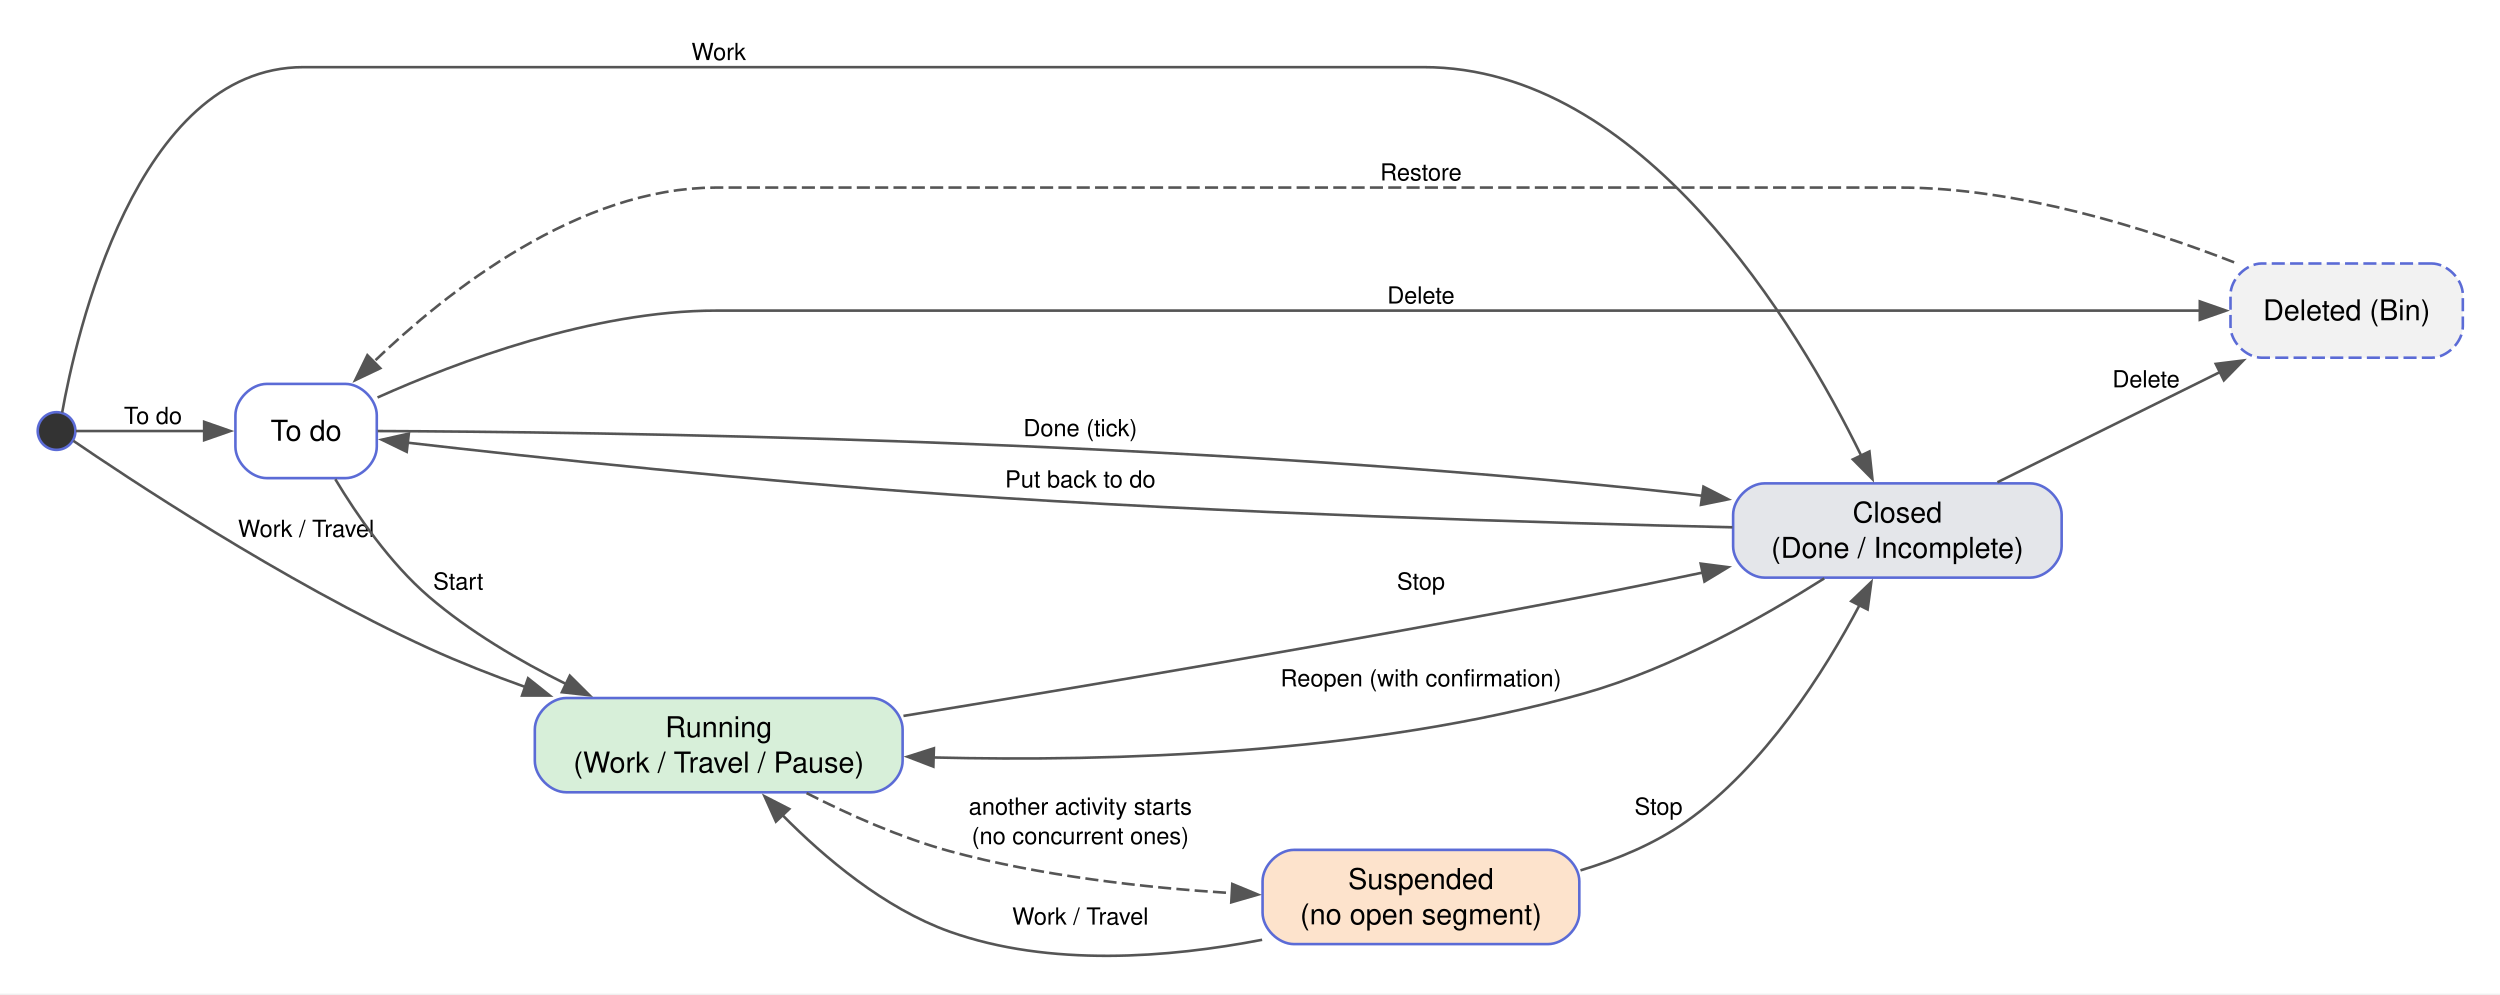
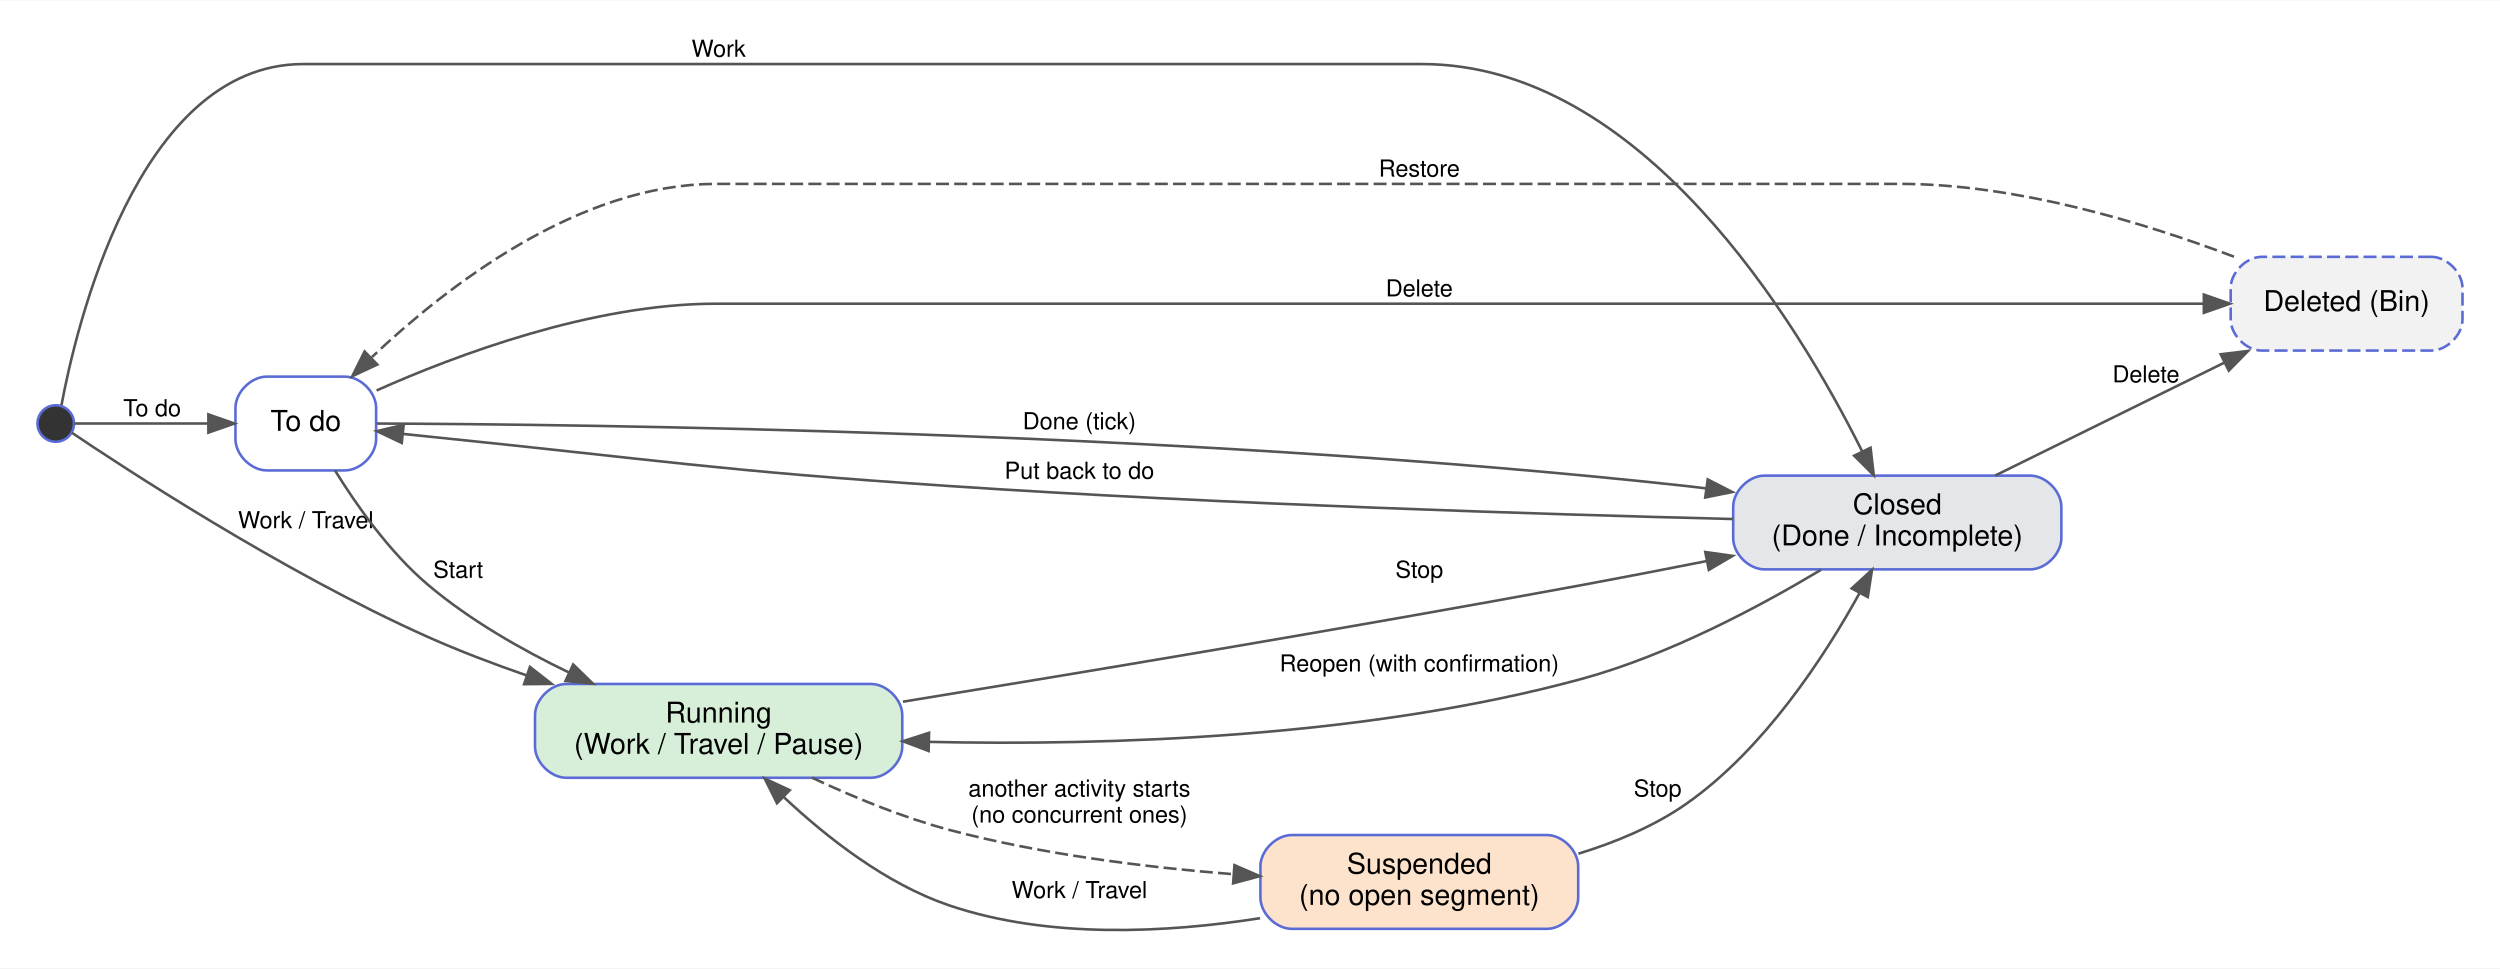
- <svg xmlns="http://www.w3.org/2000/svg" width="955pt" height="380pt" viewBox="0.00 0.00 955.00 380.00">
-   <g id="graph0" class="graph" transform="scale(1 1) rotate(0) translate(14.4 365.16)">
-     <polygon fill="white" stroke="none" points="-14.4,14.4 -14.4,-365.16 940.8,-365.16 940.8,14.4 -14.4,14.4" />
+ <svg xmlns="http://www.w3.org/2000/svg" width="960pt" height="372pt" viewBox="0.00 0.00 959.80 371.53">
+   <g id="graph0" class="graph" transform="scale(1 1) rotate(0) translate(14.4 357.13)">
+     <polygon fill="white" stroke="transparent" points="-14.4,14.4 -14.4,-357.13 945.4,-357.13 945.4,14.4 -14.4,14.4" />
    <g id="node1" class="node">
-       <ellipse fill="#333333" stroke="#5b6bd6" cx="7.2" cy="-200.51" rx="7.2" ry="7.2" />
+       <ellipse fill="#333333" stroke="#5b6bd6" cx="7" cy="-194.73" rx="7" ry="7" />
    </g>
    <g id="node2" class="node">
-       <path fill="#ffffff" stroke="#5b6bd6" d="M117.53,-218.51C117.53,-218.51 87.53,-218.51 87.53,-218.51 81.53,-218.51 75.53,-212.51 75.53,-206.51 75.53,-206.51 75.53,-194.51 75.53,-194.51 75.53,-188.51 81.53,-182.51 87.53,-182.51 87.53,-182.51 117.53,-182.51 117.53,-182.51 123.53,-182.51 129.53,-188.51 129.53,-194.51 129.53,-194.51 129.53,-206.51 129.53,-206.51 129.53,-212.51 123.53,-218.51 117.53,-218.51" />
-       <text xml:space="preserve" text-anchor="middle" x="102.53" y="-196.81" font-family="Helvetica,sans-Serif" font-size="11.00">To do</text>
+       <path fill="#ffffff" stroke="#5b6bd6" d="M118,-212.73C118,-212.73 88,-212.73 88,-212.73 82,-212.73 76,-206.73 76,-200.73 76,-200.73 76,-188.73 76,-188.73 76,-182.73 82,-176.73 88,-176.73 88,-176.73 118,-176.73 118,-176.73 124,-176.73 130,-182.73 130,-188.73 130,-188.73 130,-200.73 130,-200.73 130,-206.73 124,-212.73 118,-212.73" />
+       <text text-anchor="middle" x="103" y="-191.93" font-family="Helvetica,sans-Serif" font-size="11.00">To do</text>
    </g>
    <g id="edge1" class="edge">
-       <path fill="none" stroke="#555555" d="M14.61,-200.51C24.73,-200.51 45.14,-200.51 63.64,-200.51" />
-       <polygon fill="#555555" stroke="#555555" points="63.59,-204.01 73.59,-200.51 63.59,-197.01 63.59,-204.01" />
-       <text xml:space="preserve" text-anchor="middle" x="44.03" y="-203.21" font-family="Helvetica,sans-Serif" font-size="9.00">To do</text>
+       <path fill="none" stroke="#555555" d="M14.17,-194.73C24.55,-194.73 46.29,-194.73 65.54,-194.73" />
+       <polygon fill="#555555" stroke="#555555" points="65.6,-198.23 75.6,-194.73 65.6,-191.23 65.6,-198.23" />
+       <text text-anchor="middle" x="44" y="-197.53" font-family="Helvetica,sans-Serif" font-size="9.00">To do</text>
    </g>
    <g id="node3" class="node">
-       <path fill="#d7efd9" stroke="#5b6bd6" d="M318.4,-98.51C318.4,-98.51 201.9,-98.51 201.9,-98.51 195.9,-98.51 189.9,-92.51 189.9,-86.51 189.9,-86.51 189.9,-74.51 189.9,-74.51 189.9,-68.51 195.9,-62.51 201.9,-62.51 201.9,-62.51 318.4,-62.51 318.4,-62.51 324.4,-62.51 330.4,-68.51 330.4,-74.51 330.4,-74.51 330.4,-86.51 330.4,-86.51 330.4,-92.51 324.4,-98.51 318.4,-98.51" />
-       <text xml:space="preserve" text-anchor="middle" x="260.15" y="-83.56" font-family="Helvetica,sans-Serif" font-size="11.00">Running</text>
-       <text xml:space="preserve" text-anchor="middle" x="260.15" y="-70.06" font-family="Helvetica,sans-Serif" font-size="11.00">(Work / Travel / Pause)</text>
+       <path fill="#d7efd9" stroke="#5b6bd6" d="M320,-94.73C320,-94.73 203,-94.73 203,-94.73 197,-94.73 191,-88.73 191,-82.73 191,-82.73 191,-70.73 191,-70.73 191,-64.73 197,-58.73 203,-58.73 203,-58.73 320,-58.73 320,-58.73 326,-58.73 332,-64.73 332,-70.73 332,-70.73 332,-82.73 332,-82.73 332,-88.73 326,-94.73 320,-94.73" />
+       <text text-anchor="middle" x="261.5" y="-79.93" font-family="Helvetica,sans-Serif" font-size="11.00">Running</text>
+       <text text-anchor="middle" x="261.5" y="-67.93" font-family="Helvetica,sans-Serif" font-size="11.00">(Work / Travel / Pause)</text>
    </g>
    <g id="edge2" class="edge">
-       <path fill="none" stroke="#555555" d="M13.63,-196.76C31.99,-184.19 93.79,-142.9 149.4,-117.51 161.07,-112.18 173.74,-107.21 186.19,-102.75" />
-       <polygon fill="#555555" stroke="#555555" points="187.32,-106.06 195.61,-99.46 185.02,-99.45 187.32,-106.06" />
-       <text xml:space="preserve" text-anchor="middle" x="102.53" y="-160.06" font-family="Helvetica,sans-Serif" font-size="9.00">Work / Travel</text>
+       <path fill="none" stroke="#555555" d="M13.2,-191.18C31.36,-178.93 93.84,-137.76 150,-112.73 161.97,-107.39 174.98,-102.45 187.73,-98.04" />
+       <polygon fill="#555555" stroke="#555555" points="189.05,-101.29 197.4,-94.77 186.81,-94.66 189.05,-101.29" />
+       <text text-anchor="middle" x="103" y="-154.53" font-family="Helvetica,sans-Serif" font-size="9.00">Work / Travel</text>
    </g>
    <g id="node5" class="node">
-       <path fill="#e4e6ea" stroke="#5b6bd6" d="M761.15,-180.51C761.15,-180.51 659.65,-180.51 659.65,-180.51 653.65,-180.51 647.65,-174.51 647.65,-168.51 647.65,-168.51 647.65,-156.51 647.65,-156.51 647.65,-150.51 653.65,-144.51 659.65,-144.51 659.65,-144.51 761.15,-144.51 761.15,-144.51 767.15,-144.51 773.15,-150.51 773.15,-156.51 773.15,-156.51 773.15,-168.51 773.15,-168.51 773.15,-174.51 767.15,-180.51 761.15,-180.51" />
-       <text xml:space="preserve" text-anchor="middle" x="710.4" y="-165.56" font-family="Helvetica,sans-Serif" font-size="11.00">Closed</text>
-       <text xml:space="preserve" text-anchor="middle" x="710.4" y="-152.06" font-family="Helvetica,sans-Serif" font-size="11.00">(Done / Incomplete)</text>
+       <path fill="#e4e6ea" stroke="#5b6bd6" d="M765,-174.73C765,-174.73 663,-174.73 663,-174.73 657,-174.73 651,-168.73 651,-162.73 651,-162.73 651,-150.73 651,-150.73 651,-144.73 657,-138.73 663,-138.73 663,-138.73 765,-138.73 765,-138.73 771,-138.73 777,-144.73 777,-150.73 777,-150.73 777,-162.73 777,-162.73 777,-168.73 771,-174.73 765,-174.73" />
+       <text text-anchor="middle" x="714" y="-159.93" font-family="Helvetica,sans-Serif" font-size="11.00">Closed</text>
+       <text text-anchor="middle" x="714" y="-147.93" font-family="Helvetica,sans-Serif" font-size="11.00">(Done / Incomplete)</text>
    </g>
    <g id="edge3" class="edge">
-       <path fill="none" stroke="#555555" d="M9.35,-207.59C14.41,-235.92 37.29,-339.51 101.53,-339.51 101.53,-339.51 101.53,-339.51 529.4,-339.51 613.1,-339.51 672.1,-241 696.66,-190.96" />
-       <polygon fill="#555555" stroke="#555555" points="699.72,-192.69 700.86,-182.15 693.4,-189.67 699.72,-192.69" />
-       <text xml:space="preserve" text-anchor="middle" x="260.15" y="-342.21" font-family="Helvetica,sans-Serif" font-size="9.00">Work</text>
+       <path fill="none" stroke="#555555" d="M9.2,-201.76C14.43,-229.88 37.94,-332.73 102,-332.73 102,-332.73 102,-332.73 531.5,-332.73 615.86,-332.73 675.85,-233.54 700.51,-184.08" />
+       <polygon fill="#555555" stroke="#555555" points="703.75,-185.43 704.97,-174.9 697.46,-182.37 703.75,-185.43" />
+       <text text-anchor="middle" x="261.5" y="-335.53" font-family="Helvetica,sans-Serif" font-size="9.00">Work</text>
    </g>
    <g id="edge4" class="edge">
-       <path fill="none" stroke="#555555" d="M113.68,-182.1C121.93,-168.42 134.59,-150 149.4,-137.26 164.83,-123.99 183.9,-112.76 201.79,-103.88" />
-       <polygon fill="#555555" stroke="#555555" points="203.27,-107.05 210.78,-99.58 200.25,-100.74 203.27,-107.05" />
-       <text xml:space="preserve" text-anchor="middle" x="160.65" y="-139.96" font-family="Helvetica,sans-Serif" font-size="9.00">Start</text>
+       <path fill="none" stroke="#555555" d="M114.24,-176.66C122.54,-163.24 135.25,-145.17 150,-132.73 165.96,-119.26 185.71,-107.96 204.08,-99.11" />
+       <polygon fill="#555555" stroke="#555555" points="205.66,-102.23 213.25,-94.84 202.7,-95.89 205.66,-102.23" />
+       <text text-anchor="middle" x="161.5" y="-135.53" font-family="Helvetica,sans-Serif" font-size="9.00">Start</text>
    </g>
    <g id="edge5" class="edge">
-       <path fill="none" stroke="#555555" d="M129.89,-200.5C207.02,-200.21 438.79,-197.53 629.65,-176.51 631.71,-176.28 633.79,-176.04 635.9,-175.77" />
-       <polygon fill="#555555" stroke="#555555" points="636.32,-179.25 645.75,-174.42 635.37,-172.31 636.32,-179.25" />
-       <text xml:space="preserve" text-anchor="middle" x="398.28" y="-198.53" font-family="Helvetica,sans-Serif" font-size="9.00">Done (tick)</text>
+       <path fill="none" stroke="#555555" d="M130.24,-194.72C207.51,-194.45 440.86,-191.81 633,-170.73 635.51,-170.45 638.07,-170.15 640.65,-169.82" />
+       <polygon fill="#555555" stroke="#555555" points="641.23,-173.27 650.66,-168.43 640.27,-166.34 641.23,-173.27" />
+       <text text-anchor="middle" x="400" y="-192.53" font-family="Helvetica,sans-Serif" font-size="9.00">Done (tick)</text>
    </g>
    <g id="node6" class="node">
-       <path fill="#f2f2f2" stroke="#5b6bd6" stroke-dasharray="5,2" d="M914.4,-264.51C914.4,-264.51 849.65,-264.51 849.65,-264.51 843.65,-264.51 837.65,-258.51 837.65,-252.51 837.65,-252.51 837.65,-240.51 837.65,-240.51 837.65,-234.51 843.65,-228.51 849.65,-228.51 849.65,-228.51 914.4,-228.51 914.4,-228.51 920.4,-228.51 926.4,-234.51 926.4,-240.51 926.4,-240.51 926.4,-252.51 926.4,-252.51 926.4,-258.51 920.4,-264.51 914.4,-264.51" />
-       <text xml:space="preserve" text-anchor="middle" x="882.03" y="-242.81" font-family="Helvetica,sans-Serif" font-size="11.00">Deleted (Bin)</text>
+       <path fill="#f2f2f2" stroke="#5b6bd6" stroke-dasharray="5,2" d="M919,-258.73C919,-258.73 854,-258.73 854,-258.73 848,-258.73 842,-252.73 842,-246.73 842,-246.73 842,-234.73 842,-234.73 842,-228.73 848,-222.73 854,-222.73 854,-222.73 919,-222.73 919,-222.73 925,-222.73 931,-228.73 931,-234.73 931,-234.73 931,-246.73 931,-246.73 931,-252.73 925,-258.73 919,-258.73" />
+       <text text-anchor="middle" x="886.5" y="-237.93" font-family="Helvetica,sans-Serif" font-size="11.00">Deleted (Bin)</text>
    </g>
    <g id="edge12" class="edge">
-       <path fill="none" stroke="#555555" d="M129.82,-213.32C160.21,-226.94 212.1,-246.51 259.15,-246.51 259.15,-246.51 259.15,-246.51 711.4,-246.51 749.73,-246.51 792.93,-246.51 826.14,-246.51" />
-       <polygon fill="#555555" stroke="#555555" points="825.93,-250.01 835.93,-246.51 825.93,-243.01 825.93,-250.01" />
-       <text xml:space="preserve" text-anchor="middle" x="528.4" y="-249.21" font-family="Helvetica,sans-Serif" font-size="9.00">Delete</text>
+       <path fill="none" stroke="#555555" d="M130.17,-207.42C160.7,-221.04 213.06,-240.73 260.5,-240.73 260.5,-240.73 260.5,-240.73 715,-240.73 754.03,-240.73 798.09,-240.73 831.64,-240.73" />
+       <polygon fill="#555555" stroke="#555555" points="831.7,-244.23 841.7,-240.73 831.7,-237.23 831.7,-244.23" />
+       <text text-anchor="middle" x="530.5" y="-243.53" font-family="Helvetica,sans-Serif" font-size="9.00">Delete</text>
    </g>
    <g id="node4" class="node">
-       <path fill="#fde3cc" stroke="#5b6bd6" d="M576.9,-40.51C576.9,-40.51 479.9,-40.51 479.9,-40.51 473.9,-40.51 467.9,-34.51 467.9,-28.51 467.9,-28.51 467.9,-16.51 467.9,-16.51 467.9,-10.51 473.9,-4.51 479.9,-4.51 479.9,-4.51 576.9,-4.51 576.9,-4.51 582.9,-4.51 588.9,-10.51 588.9,-16.51 588.9,-16.51 588.9,-28.51 588.9,-28.51 588.9,-34.51 582.9,-40.51 576.9,-40.51" />
-       <text xml:space="preserve" text-anchor="middle" x="528.4" y="-25.56" font-family="Helvetica,sans-Serif" font-size="11.00">Suspended</text>
-       <text xml:space="preserve" text-anchor="middle" x="528.4" y="-12.06" font-family="Helvetica,sans-Serif" font-size="11.00">(no open segment)</text>
+       <path fill="#fde3cc" stroke="#5b6bd6" d="M579.5,-36.73C579.5,-36.73 481.5,-36.73 481.5,-36.73 475.5,-36.73 469.5,-30.73 469.5,-24.73 469.5,-24.73 469.5,-12.73 469.5,-12.73 469.5,-6.73 475.5,-0.73 481.5,-0.73 481.5,-0.73 579.5,-0.73 579.5,-0.73 585.5,-0.73 591.5,-6.73 591.5,-12.73 591.5,-12.73 591.5,-24.73 591.5,-24.73 591.5,-30.73 585.5,-36.73 579.5,-36.73" />
+       <text text-anchor="middle" x="530.5" y="-21.93" font-family="Helvetica,sans-Serif" font-size="11.00">Suspended</text>
+       <text text-anchor="middle" x="530.5" y="-9.93" font-family="Helvetica,sans-Serif" font-size="11.00">(no open segment)</text>
    </g>
    <g id="edge7" class="edge">
-       <path fill="none" stroke="#555555" stroke-dasharray="5,2" d="M293.71,-62.2C309.7,-54.05 329.55,-45.15 348.4,-40.01 383.16,-30.54 422.96,-26.05 456.18,-23.98" />
-       <polygon fill="#555555" stroke="#555555" points="456.34,-27.47 466.13,-23.42 455.95,-20.48 456.34,-27.47" />
-       <text xml:space="preserve" text-anchor="middle" x="398.28" y="-53.96" font-family="Helvetica,sans-Serif" font-size="9.00">another activity starts</text>
-       <text xml:space="preserve" text-anchor="middle" x="398.28" y="-42.71" font-family="Helvetica,sans-Serif" font-size="9.00">(no concurrent ones)</text>
+       <path fill="none" stroke="#555555" stroke-dasharray="5,2" d="M297.4,-58.72C313.09,-51.37 332.08,-43.5 350,-38.73 385.28,-29.33 425.61,-24.34 459.09,-21.7" />
+       <polygon fill="#555555" stroke="#555555" points="459.53,-25.18 469.25,-20.95 459.02,-18.2 459.53,-25.18" />
+       <text text-anchor="middle" x="400" y="-51.53" font-family="Helvetica,sans-Serif" font-size="9.00">another activity starts</text>
+       <text text-anchor="middle" x="400" y="-41.53" font-family="Helvetica,sans-Serif" font-size="9.00">(no concurrent ones)</text>
    </g>
    <g id="edge9" class="edge">
-       <path fill="none" stroke="#555555" d="M330.72,-91.68C397.5,-102.6 501.16,-120.05 590.65,-137.26 605.47,-140.11 621.3,-143.34 636.4,-146.52" />
-       <polygon fill="#555555" stroke="#555555" points="635.26,-149.86 645.77,-148.5 636.71,-143.01 635.26,-149.86" />
-       <text xml:space="preserve" text-anchor="middle" x="528.4" y="-139.96" font-family="Helvetica,sans-Serif" font-size="9.00">Stop</text>
+       <path fill="none" stroke="#555555" d="M332.24,-87.93C399.2,-98.83 503.15,-116.14 593,-132.73 608.42,-135.58 624.93,-138.78 640.62,-141.89" />
+       <polygon fill="#555555" stroke="#555555" points="640.29,-145.4 650.79,-143.92 641.66,-138.53 640.29,-145.4" />
+       <text text-anchor="middle" x="530.5" y="-135.53" font-family="Helvetica,sans-Serif" font-size="9.00">Stop</text>
    </g>
    <g id="edge8" class="edge">
-       <path fill="none" stroke="#555555" d="M467.73,-6.16C432.12,0.71 386.56,4.34 348.4,-9.26 323.46,-18.15 300.49,-37.57 284.39,-53.89" />
-       <polygon fill="#555555" stroke="#555555" points="282.01,-51.31 277.66,-60.97 287.09,-56.13 282.01,-51.31" />
-       <text xml:space="preserve" text-anchor="middle" x="398.28" y="-11.96" font-family="Helvetica,sans-Serif" font-size="9.00">Work / Travel</text>
+       <path fill="none" stroke="#555555" d="M469.36,-4.81C433.75,0.78 388.27,3.24 350,-9.73 325.71,-17.96 302.86,-35.95 286.61,-51.21" />
+       <polygon fill="#555555" stroke="#555555" points="283.91,-48.95 279.18,-58.43 288.79,-53.97 283.91,-48.95" />
+       <text text-anchor="middle" x="400" y="-12.53" font-family="Helvetica,sans-Serif" font-size="9.00">Work / Travel</text>
    </g>
    <g id="edge10" class="edge">
-       <path fill="none" stroke="#555555" d="M589.35,-32.68C603.4,-36.9 617.74,-42.86 629.65,-51.26 659.73,-72.47 682.6,-108.73 695.98,-134.07" />
-       <polygon fill="#555555" stroke="#555555" points="692.79,-135.51 700.44,-142.84 699.03,-132.34 692.79,-135.51" />
-       <text xml:space="preserve" text-anchor="middle" x="619.15" y="-53.96" font-family="Helvetica,sans-Serif" font-size="9.00">Stop</text>
+       <path fill="none" stroke="#555555" d="M591.58,-29.58C605.98,-33.99 620.73,-40.15 633,-48.73 662.84,-69.6 686.03,-105.16 699.59,-129.75" />
+       <polygon fill="#555555" stroke="#555555" points="696.51,-131.41 704.3,-138.58 702.68,-128.11 696.51,-131.41" />
+       <text text-anchor="middle" x="622" y="-51.53" font-family="Helvetica,sans-Serif" font-size="9.00">Stop</text>
    </g>
    <g id="edge6" class="edge">
-       <path fill="none" stroke="#555555" d="M647.38,-163.73C575.41,-165.41 453.21,-169.08 348.4,-176.26 274.93,-181.29 189.36,-190.54 141.31,-196.05" />
-       <polygon fill="#555555" stroke="#555555" points="140.97,-192.57 131.44,-197.19 141.77,-199.52 140.97,-192.57" />
-       <text xml:space="preserve" text-anchor="middle" x="398.28" y="-178.96" font-family="Helvetica,sans-Serif" font-size="9.00">Put back to do</text>
+       <path fill="none" stroke="#555555" d="M650.96,-158.06C578.65,-159.86 455.56,-163.69 350,-170.73 260.91,-176.67 238.83,-180.68 150,-189.73 146.9,-190.04 143.69,-190.38 140.47,-190.72" />
+       <polygon fill="#555555" stroke="#555555" points="139.84,-187.27 130.27,-191.81 140.58,-194.23 139.84,-187.27" />
+       <text text-anchor="middle" x="400" y="-173.53" font-family="Helvetica,sans-Serif" font-size="9.00">Put back to do</text>
    </g>
    <g id="edge11" class="edge">
-       <path fill="none" stroke="#555555" d="M682.46,-144.22C659.24,-129.5 624.25,-109.76 590.65,-100.26 508.29,-76.97 409.87,-74.13 342.17,-75.81" />
-       <polygon fill="#555555" stroke="#555555" points="342.14,-72.31 332.25,-76.1 342.35,-79.31 342.14,-72.31" />
-       <text xml:space="preserve" text-anchor="middle" x="528.4" y="-102.96" font-family="Helvetica,sans-Serif" font-size="9.00">Reopen (with confirmation)</text>
+       <path fill="none" stroke="#555555" d="M684.7,-138.56C661.17,-124.45 626.25,-105.82 593,-96.73 509.67,-73.96 410.27,-71.03 342.4,-72.5" />
+       <polygon fill="#555555" stroke="#555555" points="342.11,-69 332.2,-72.75 342.29,-76 342.11,-69" />
+       <text text-anchor="middle" x="530.5" y="-99.53" font-family="Helvetica,sans-Serif" font-size="9.00">Reopen (with confirmation)</text>
    </g>
    <g id="edge13" class="edge">
-       <path fill="none" stroke="#555555" d="M748.62,-180.94C773.7,-193.36 806.99,-209.85 833.91,-223.18" />
-       <polygon fill="#555555" stroke="#555555" points="832.02,-226.15 842.53,-227.45 835.12,-219.87 832.02,-226.15" />
-       <text xml:space="preserve" text-anchor="middle" x="805.4" y="-217.2" font-family="Helvetica,sans-Serif" font-size="9.00">Delete</text>
+       <path fill="none" stroke="#555555" d="M751.58,-174.75C777.33,-187.44 812.01,-204.52 839.62,-218.13" />
+       <polygon fill="#555555" stroke="#555555" points="838.17,-221.31 848.69,-222.59 841.27,-215.04 838.17,-221.31" />
+       <text text-anchor="middle" x="809.5" y="-210.53" font-family="Helvetica,sans-Serif" font-size="9.00">Delete</text>
    </g>
    <g id="edge14" class="edge">
-       <path fill="none" stroke="#555555" stroke-dasharray="5,2" d="M839.04,-264.95C805.25,-278.12 756.17,-293.51 711.4,-293.51 259.15,-293.51 259.15,-293.51 259.15,-293.51 206.73,-293.51 156.64,-254.14 128.04,-226.63" />
-       <polygon fill="#555555" stroke="#555555" points="130.86,-224.5 121.3,-219.95 125.94,-229.47 130.86,-224.5" />
-       <text xml:space="preserve" text-anchor="middle" x="528.4" y="-296.21" font-family="Helvetica,sans-Serif" font-size="9.00">Restore</text>
+       <path fill="none" stroke="#555555" stroke-dasharray="5,2" d="M843.26,-258.78C809.26,-271.67 759.92,-286.73 715,-286.73 260.5,-286.73 260.5,-286.73 260.5,-286.73 207.78,-286.73 157.14,-247.45 128.37,-220.22" />
+       <polygon fill="#555555" stroke="#555555" points="130.46,-217.37 120.85,-212.91 125.57,-222.39 130.46,-217.37" />
+       <text text-anchor="middle" x="530.5" y="-289.53" font-family="Helvetica,sans-Serif" font-size="9.00">Restore</text>
    </g>
  </g>
</svg>
